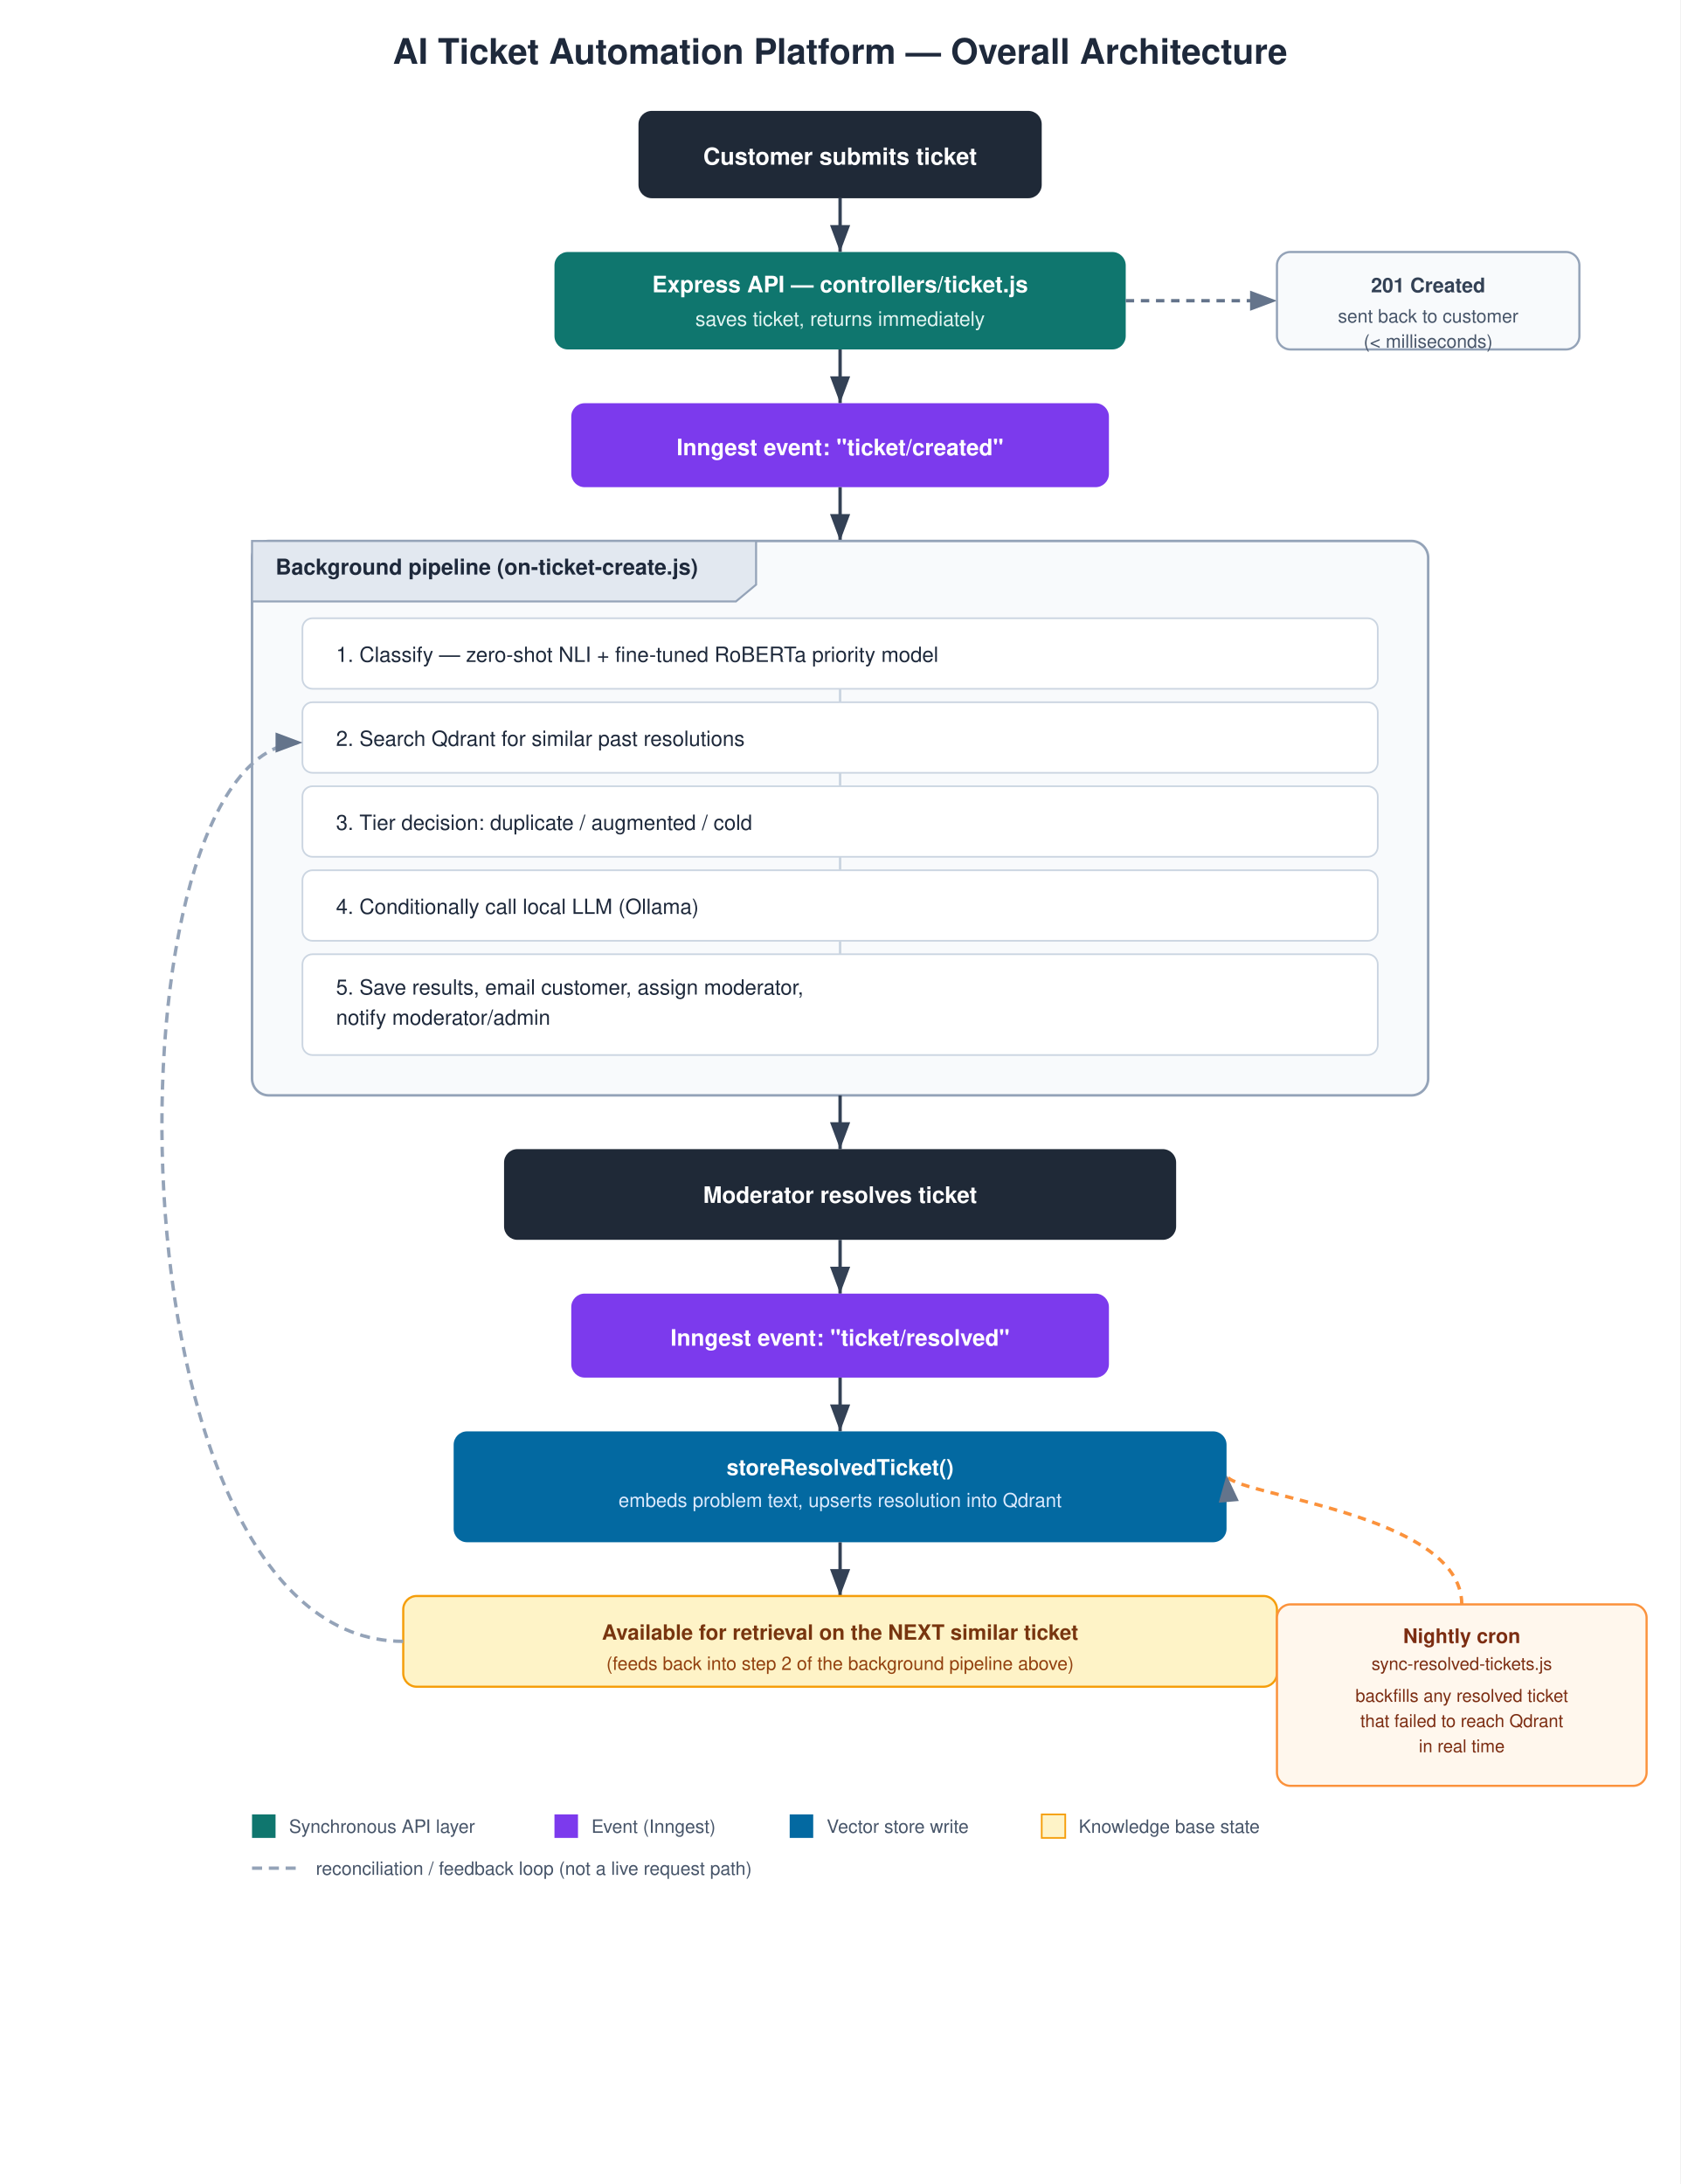
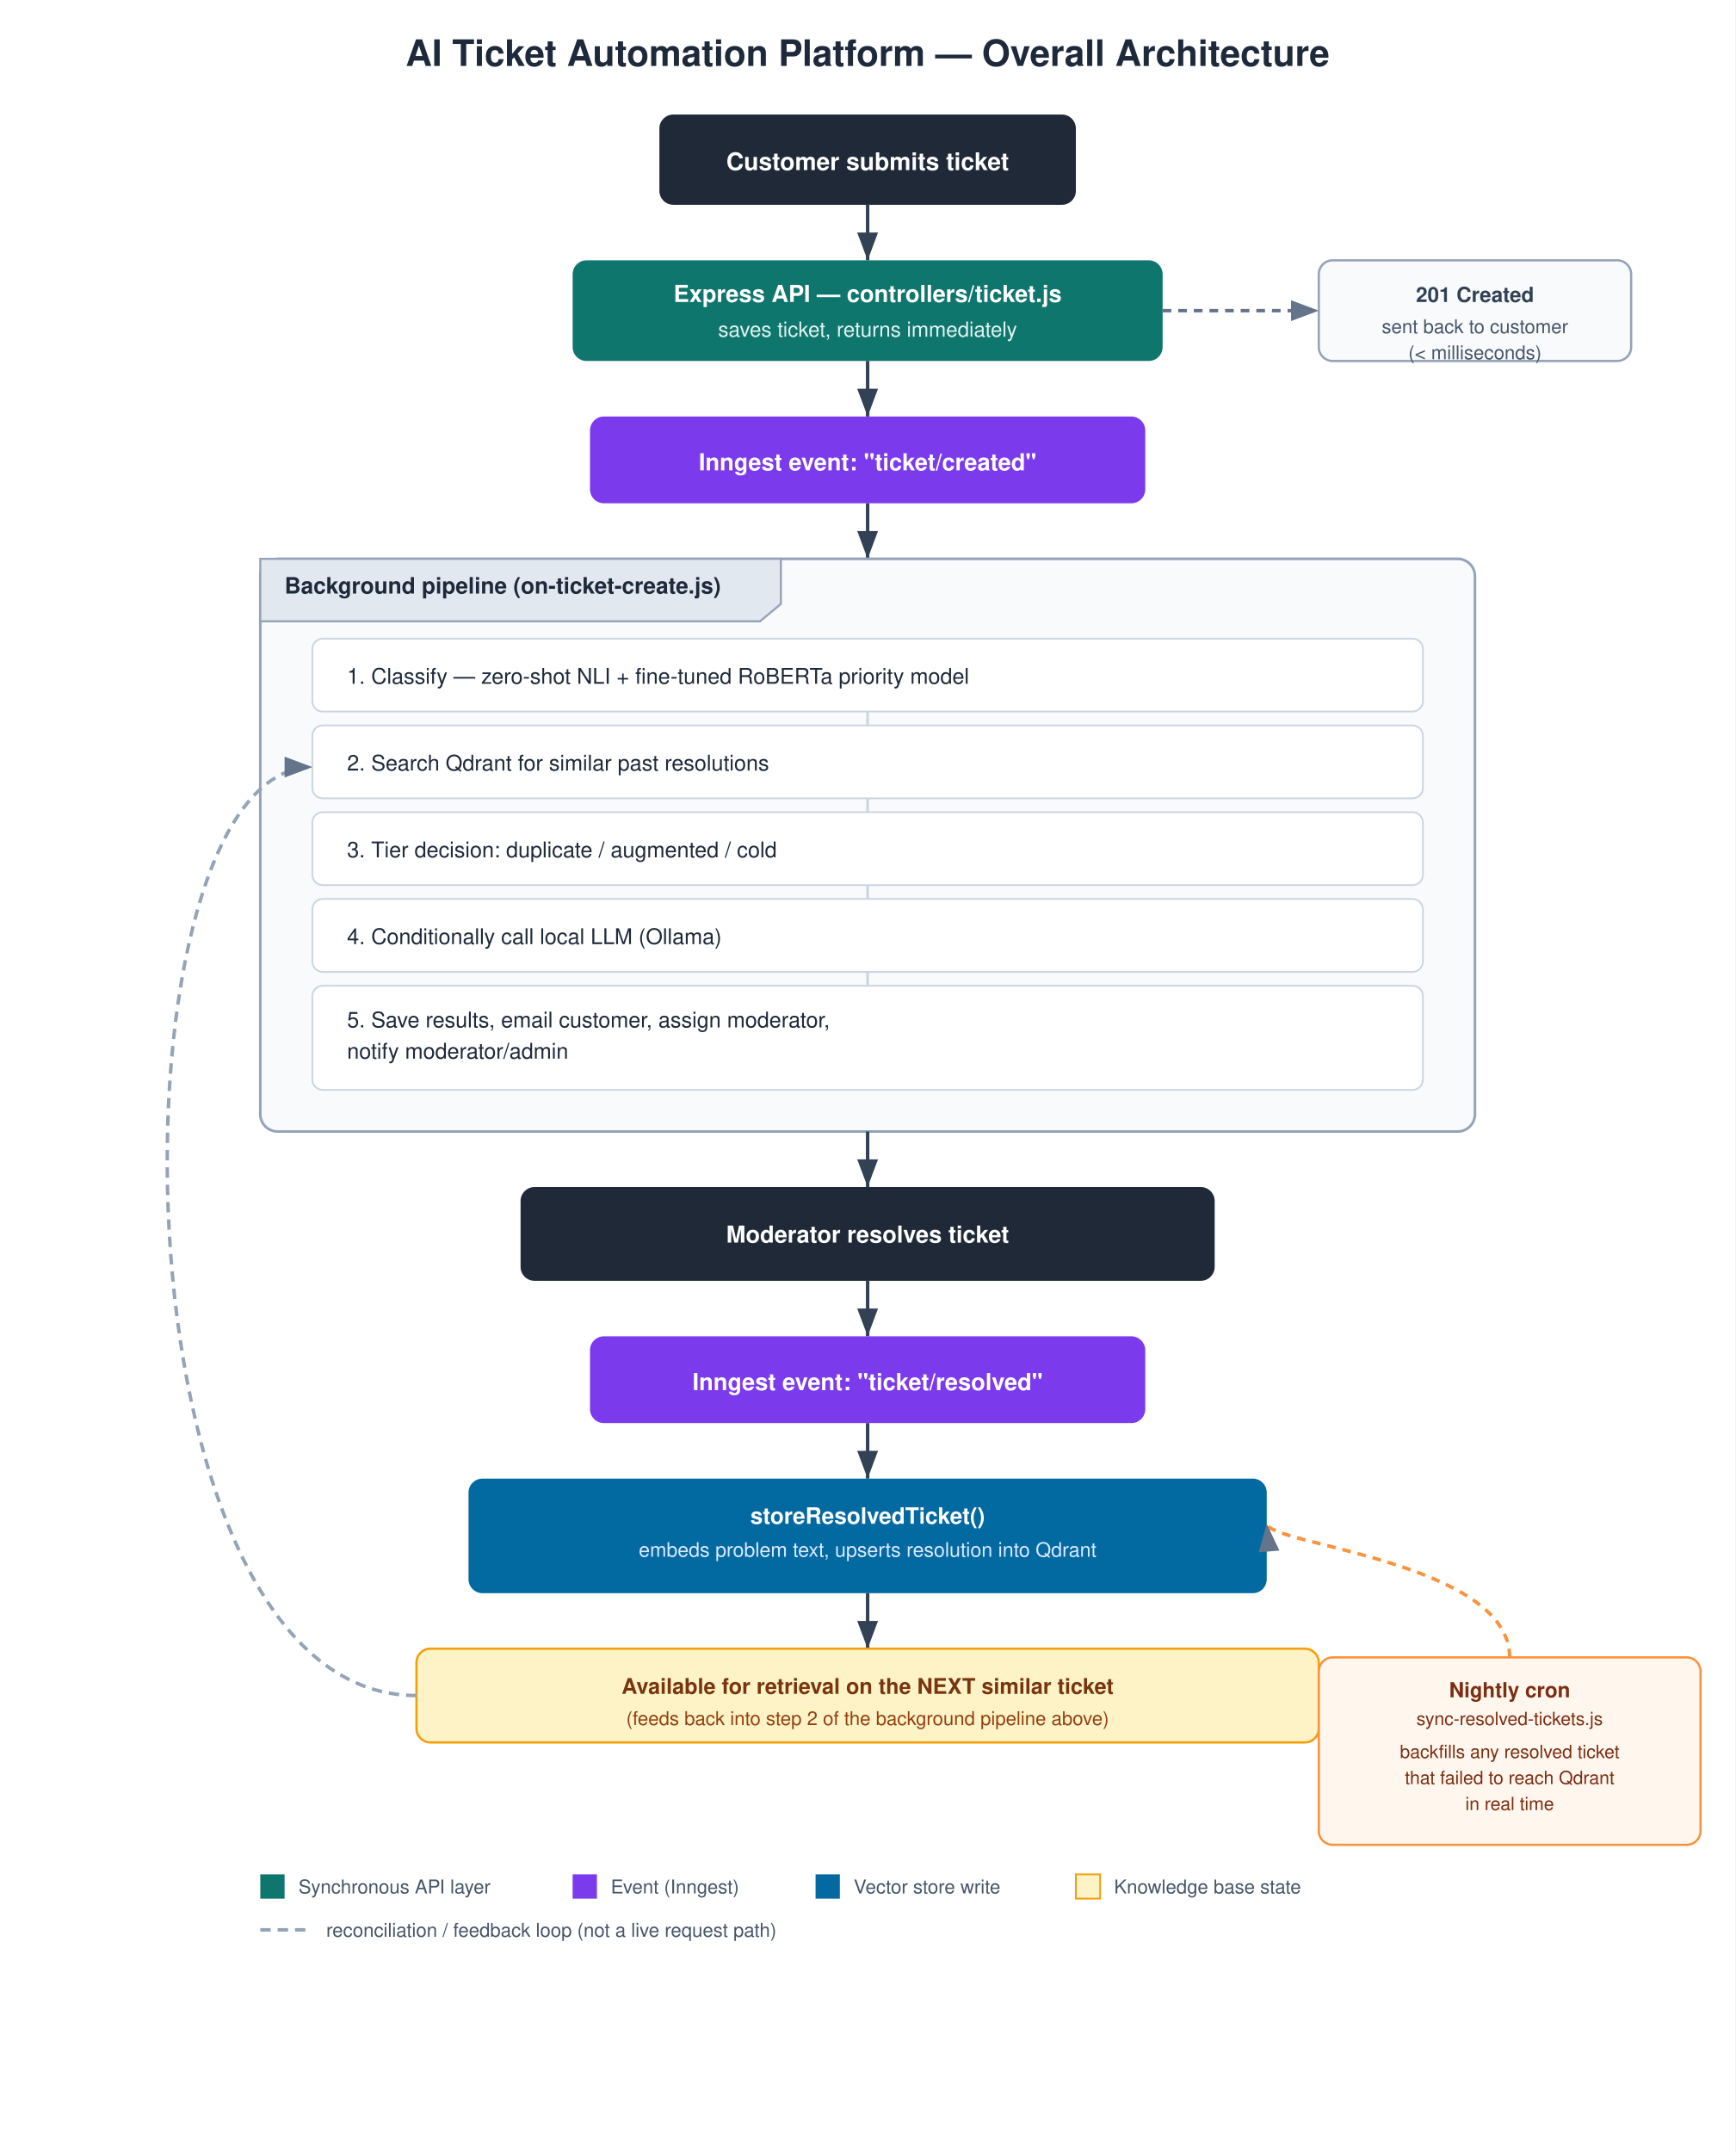
- <svg xmlns="http://www.w3.org/2000/svg" viewBox="0 0 1000 1300" font-family="Helvetica, Arial, sans-serif">
+ <svg xmlns="http://www.w3.org/2000/svg" viewBox="0 0 1000 1240" font-family="Helvetica, Arial, sans-serif">
  <defs>
    <marker id="arrow" markerWidth="10" markerHeight="10" refX="8" refY="3" orient="auto" markerUnits="strokeWidth">
      <path d="M0,0 L8,3 L0,6 Z" fill="#334155" />
    </marker>
    <marker id="arrowGray" markerWidth="10" markerHeight="10" refX="8" refY="3" orient="auto" markerUnits="strokeWidth">
      <path d="M0,0 L8,3 L0,6 Z" fill="#64748b" />
    </marker>
  </defs>
  <rect x="0" y="0" width="1000" height="1500" fill="#ffffff" />
  <text x="500" y="38" text-anchor="middle" font-size="21" font-weight="bold" fill="#1e293b">AI Ticket Automation Platform — Overall Architecture</text>
  <rect x="380" y="66" width="240" height="52" rx="8" fill="#1f2937" />
  <text x="500" y="98" text-anchor="middle" font-size="14" font-weight="bold" fill="#ffffff">Customer submits ticket</text>
  <line x1="500" y1="118" x2="500" y2="150" stroke="#334155" stroke-width="2" marker-end="url(#arrow)" />
  <rect x="330" y="150" width="340" height="58" rx="8" fill="#0f766e" />
  <text x="500" y="174" text-anchor="middle" font-size="13.5" font-weight="bold" fill="#ffffff">Express API — controllers/ticket.js</text>
  <text x="500" y="194" text-anchor="middle" font-size="12" fill="#e2f4f1">saves ticket, returns immediately</text>
  <line x1="670" y1="179" x2="760" y2="179" stroke="#64748b" stroke-width="2" stroke-dasharray="5,4" marker-end="url(#arrowGray)" />
  <rect x="760" y="150" width="180" height="58" rx="8" fill="#f8fafc" stroke="#94a3b8" stroke-width="1.3" />
  <text x="850" y="174" text-anchor="middle" font-size="12" font-weight="bold" fill="#334155">201 Created</text>
  <text x="850" y="192" text-anchor="middle" font-size="11" fill="#475569">sent back to customer</text>
  <text x="850" y="207" text-anchor="middle" font-size="11" fill="#475569">(&lt; milliseconds)</text>
  <line x1="500" y1="208" x2="500" y2="240" stroke="#334155" stroke-width="2" marker-end="url(#arrow)" />
  <rect x="340" y="240" width="320" height="50" rx="8" fill="#7c3aed" />
  <text x="500" y="271" text-anchor="middle" font-size="13.5" font-weight="bold" fill="#ffffff">Inngest event: "ticket/created"</text>
  <line x1="500" y1="290" x2="500" y2="322" stroke="#334155" stroke-width="2" marker-end="url(#arrow)" />
  <rect x="150" y="322" width="700" height="330" rx="10" fill="#f8fafc" stroke="#94a3b8" stroke-width="1.5" />
  <path d="M 150 322 h 300 v 26 l -12 10 h -288 z" fill="#e2e8f0" stroke="#94a3b8" stroke-width="1.2" />
  <text x="164" y="342" font-size="13" font-weight="bold" fill="#1e293b">Background pipeline (on-ticket-create.js)</text>
  <g font-size="12.5" fill="#1e293b">
    <rect x="180" y="368" width="640" height="42" rx="6" fill="#ffffff" stroke="#cbd5e1" />
    <text x="200" y="394">1. Classify — zero-shot NLI + fine-tuned RoBERTa priority model</text>
    <rect x="180" y="418" width="640" height="42" rx="6" fill="#ffffff" stroke="#cbd5e1" />
    <text x="200" y="444">2. Search Qdrant for similar past resolutions</text>
    <rect x="180" y="468" width="640" height="42" rx="6" fill="#ffffff" stroke="#cbd5e1" />
    <text x="200" y="494">3. Tier decision: duplicate / augmented / cold</text>
    <rect x="180" y="518" width="640" height="42" rx="6" fill="#ffffff" stroke="#cbd5e1" />
    <text x="200" y="544">4. Conditionally call local LLM (Ollama)</text>
    <rect x="180" y="568" width="640" height="60" rx="6" fill="#ffffff" stroke="#cbd5e1" />
    <text x="200" y="592">5. Save results, email customer, assign moderator,</text>
    <text x="200" y="610">   notify moderator/admin</text>
  </g>
  <line x1="500" y1="410" x2="500" y2="418" stroke="#cbd5e1" stroke-width="1.5" />
  <line x1="500" y1="460" x2="500" y2="468" stroke="#cbd5e1" stroke-width="1.5" />
  <line x1="500" y1="510" x2="500" y2="518" stroke="#cbd5e1" stroke-width="1.5" />
  <line x1="500" y1="560" x2="500" y2="568" stroke="#cbd5e1" stroke-width="1.5" />
  <line x1="500" y1="652" x2="500" y2="684" stroke="#334155" stroke-width="2" marker-end="url(#arrow)" />
  <rect x="300" y="684" width="400" height="54" rx="8" fill="#1f2937" />
  <text x="500" y="716" text-anchor="middle" font-size="13.5" font-weight="bold" fill="#ffffff">Moderator resolves ticket</text>
  <line x1="500" y1="738" x2="500" y2="770" stroke="#334155" stroke-width="2" marker-end="url(#arrow)" />
  <rect x="340" y="770" width="320" height="50" rx="8" fill="#7c3aed" />
  <text x="500" y="801" text-anchor="middle" font-size="13.5" font-weight="bold" fill="#ffffff">Inngest event: "ticket/resolved"</text>
  <line x1="500" y1="820" x2="500" y2="852" stroke="#334155" stroke-width="2" marker-end="url(#arrow)" />
  <rect x="270" y="852" width="460" height="66" rx="8" fill="#0369a1" />
  <text x="500" y="878" text-anchor="middle" font-size="13" font-weight="bold" fill="#ffffff">storeResolvedTicket()</text>
  <text x="500" y="897" text-anchor="middle" font-size="11.5" fill="#dbeafe">embeds problem text, upserts resolution into Qdrant</text>
  <line x1="500" y1="918" x2="500" y2="950" stroke="#334155" stroke-width="2" marker-end="url(#arrow)" />
  <rect x="240" y="950" width="520" height="54" rx="8" fill="#fef3c7" stroke="#f59e0b" stroke-width="1.3" />
  <text x="500" y="976" text-anchor="middle" font-size="12.5" font-weight="bold" fill="#78350f">Available for retrieval on the NEXT similar ticket</text>
  <text x="500" y="994" text-anchor="middle" font-size="11" fill="#92400e">(feeds back into step 2 of the background pipeline above)</text>
  <path d="M 240 977 C 60 977, 60 442, 180 442" fill="none" stroke="#94a3b8" stroke-width="2" stroke-dasharray="6,4" marker-end="url(#arrowGray)" />
  <rect x="760" y="955" width="220" height="108" rx="8" fill="#fff7ed" stroke="#fb923c" stroke-width="1.3" />
  <text x="870" y="978" text-anchor="middle" font-size="12" font-weight="bold" fill="#7c2d12">Nightly cron</text>
  <text x="870" y="994" text-anchor="middle" font-size="10.5" fill="#7c2d12">sync-resolved-tickets.js</text>
  <text x="870" y="1013" text-anchor="middle" font-size="10.5" fill="#7c2d12">backfills any resolved ticket</text>
  <text x="870" y="1028" text-anchor="middle" font-size="10.5" fill="#7c2d12">that failed to reach Qdrant</text>
  <text x="870" y="1043" text-anchor="middle" font-size="10.5" fill="#7c2d12">in real time</text>
  <path d="M 870 955 C 870 900, 731 890, 730 878" fill="none" stroke="#fb923c" stroke-width="2" stroke-dasharray="5,4" marker-end="url(#arrowGray)" />
  <g font-size="11" fill="#475569">
    <rect x="150" y="1080" width="14" height="14" fill="#0f766e" />
    <text x="172" y="1091">Synchronous API layer</text>
    <rect x="330" y="1080" width="14" height="14" fill="#7c3aed" />
    <text x="352" y="1091">Event (Inngest)</text>
    <rect x="470" y="1080" width="14" height="14" fill="#0369a1" />
    <text x="492" y="1091">Vector store write</text>
    <rect x="620" y="1080" width="14" height="14" fill="#fef3c7" stroke="#f59e0b" />
    <text x="642" y="1091">Knowledge base state</text>
    <line x1="150" y1="1112" x2="180" y2="1112" stroke="#94a3b8" stroke-width="2" stroke-dasharray="6,4" />
    <text x="188" y="1116">reconciliation / feedback loop (not a live request path)</text>
  </g>
</svg>
